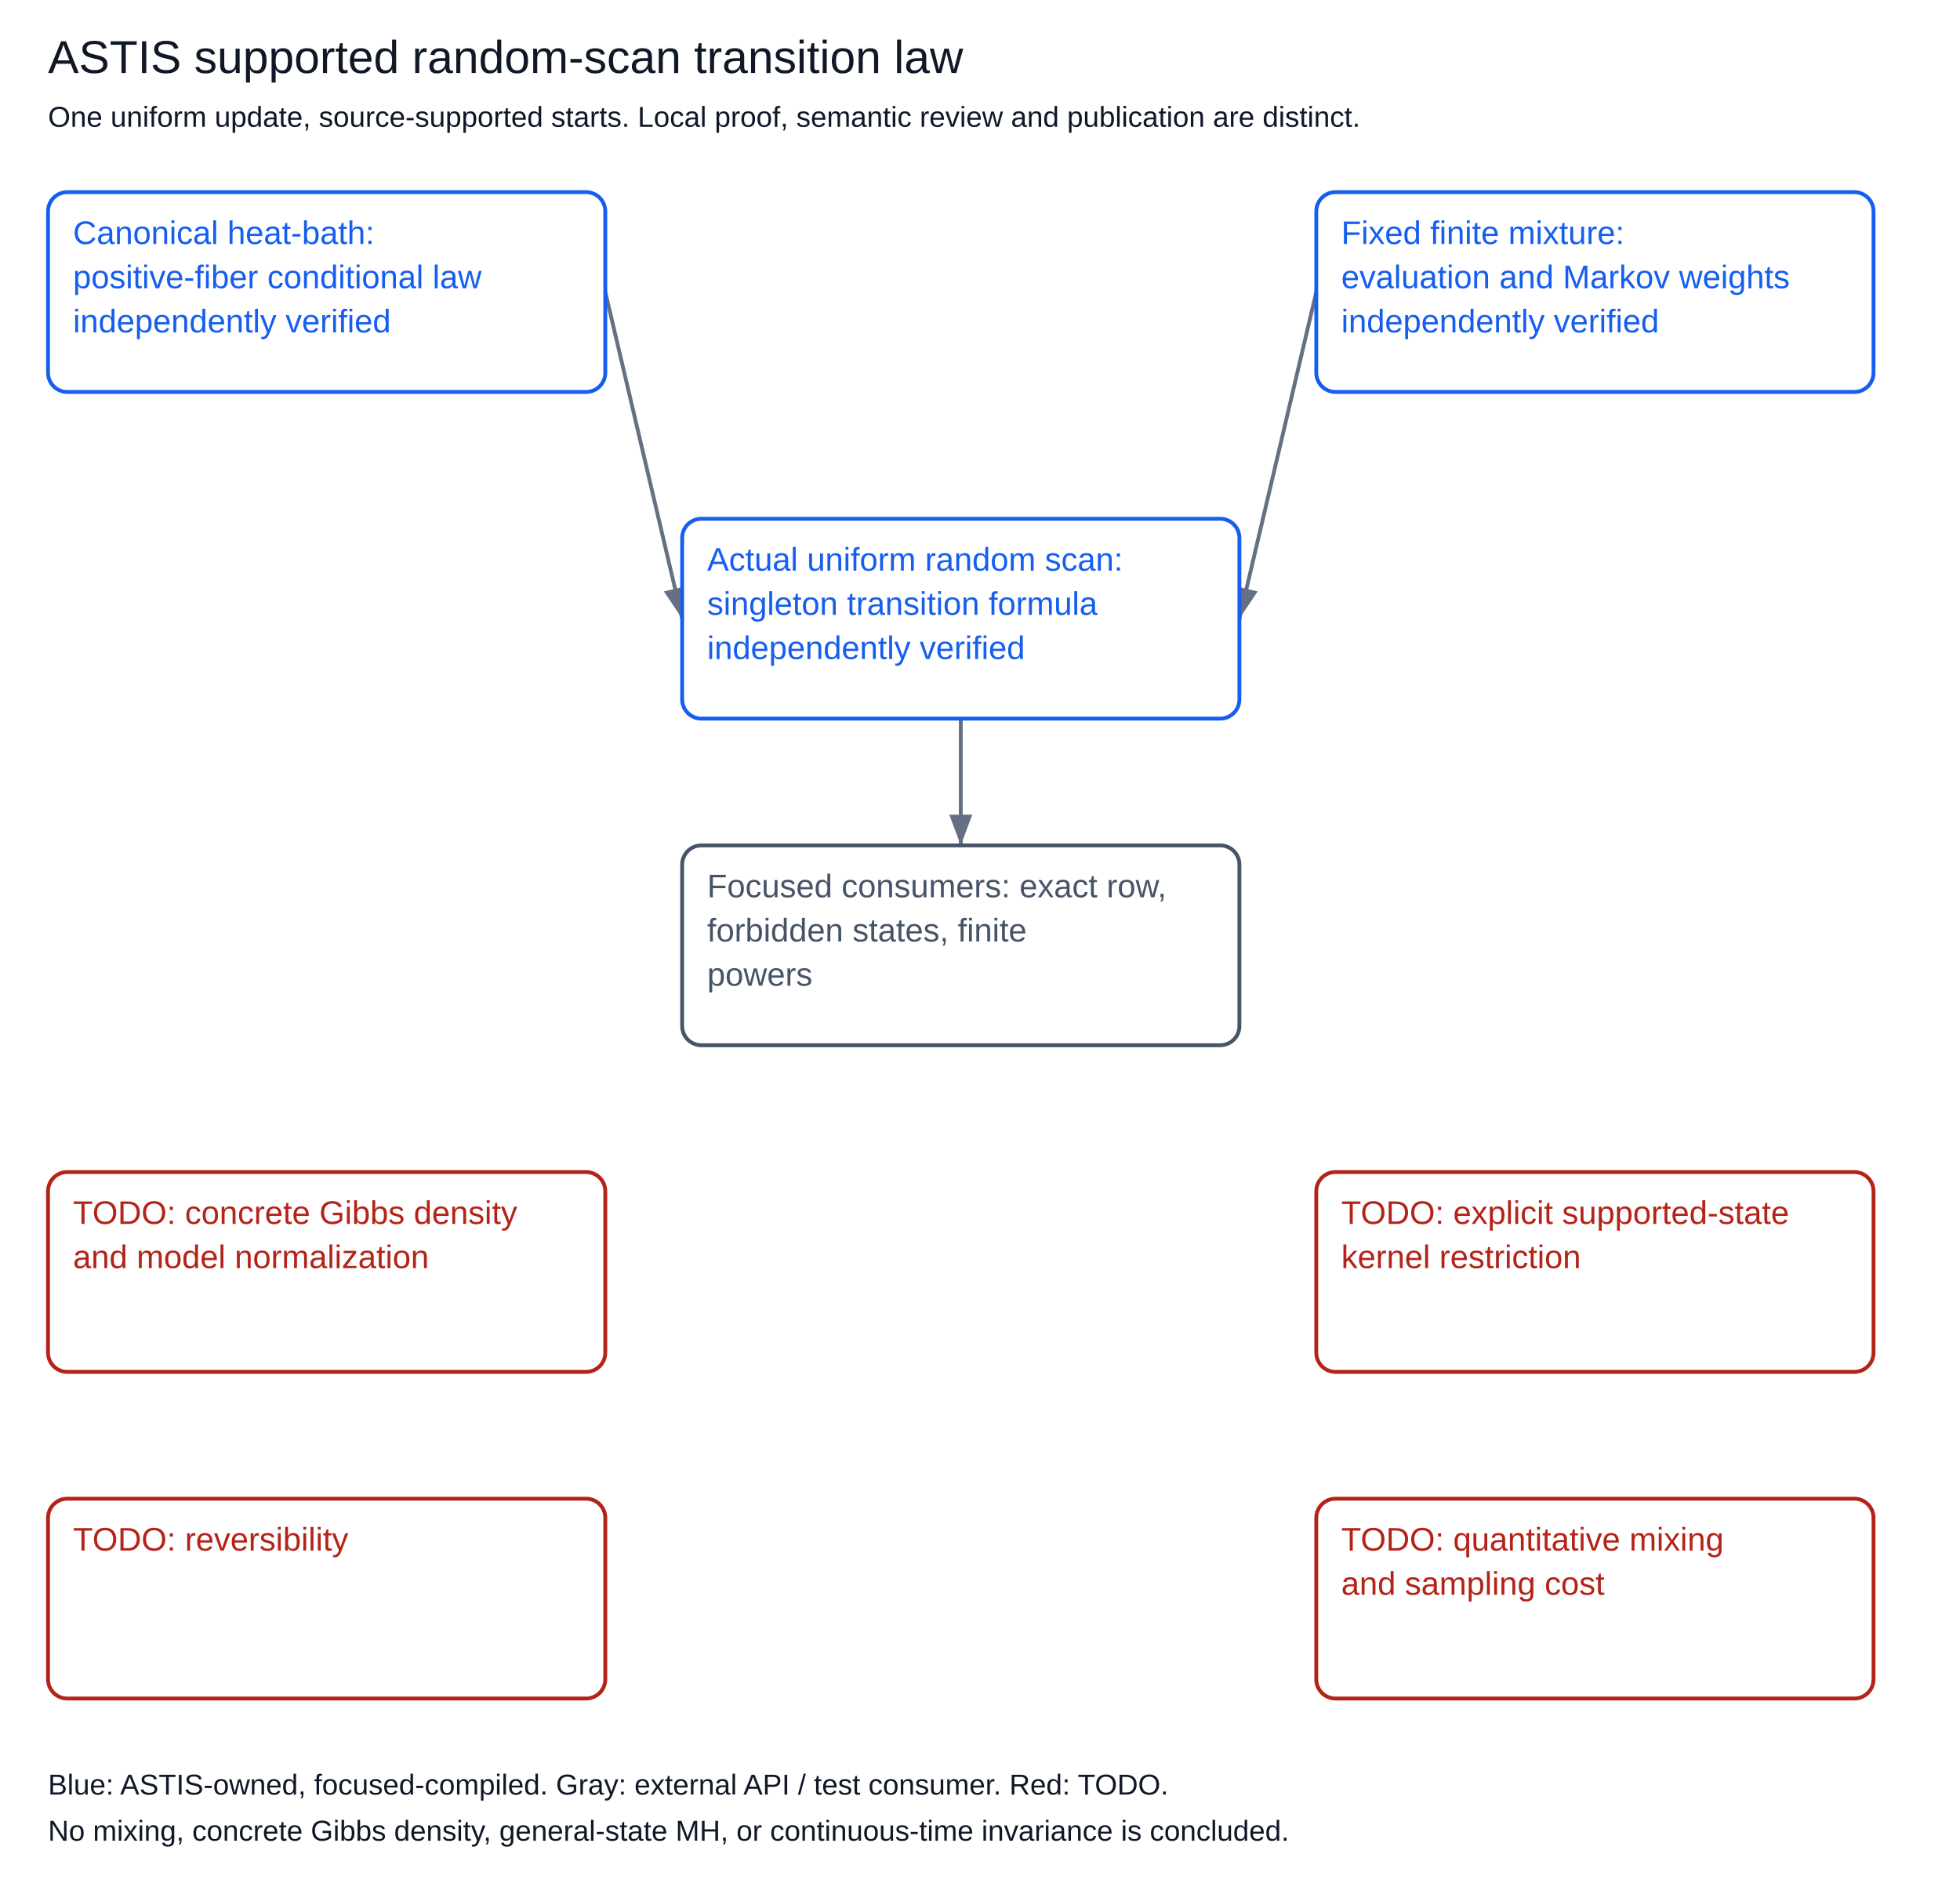
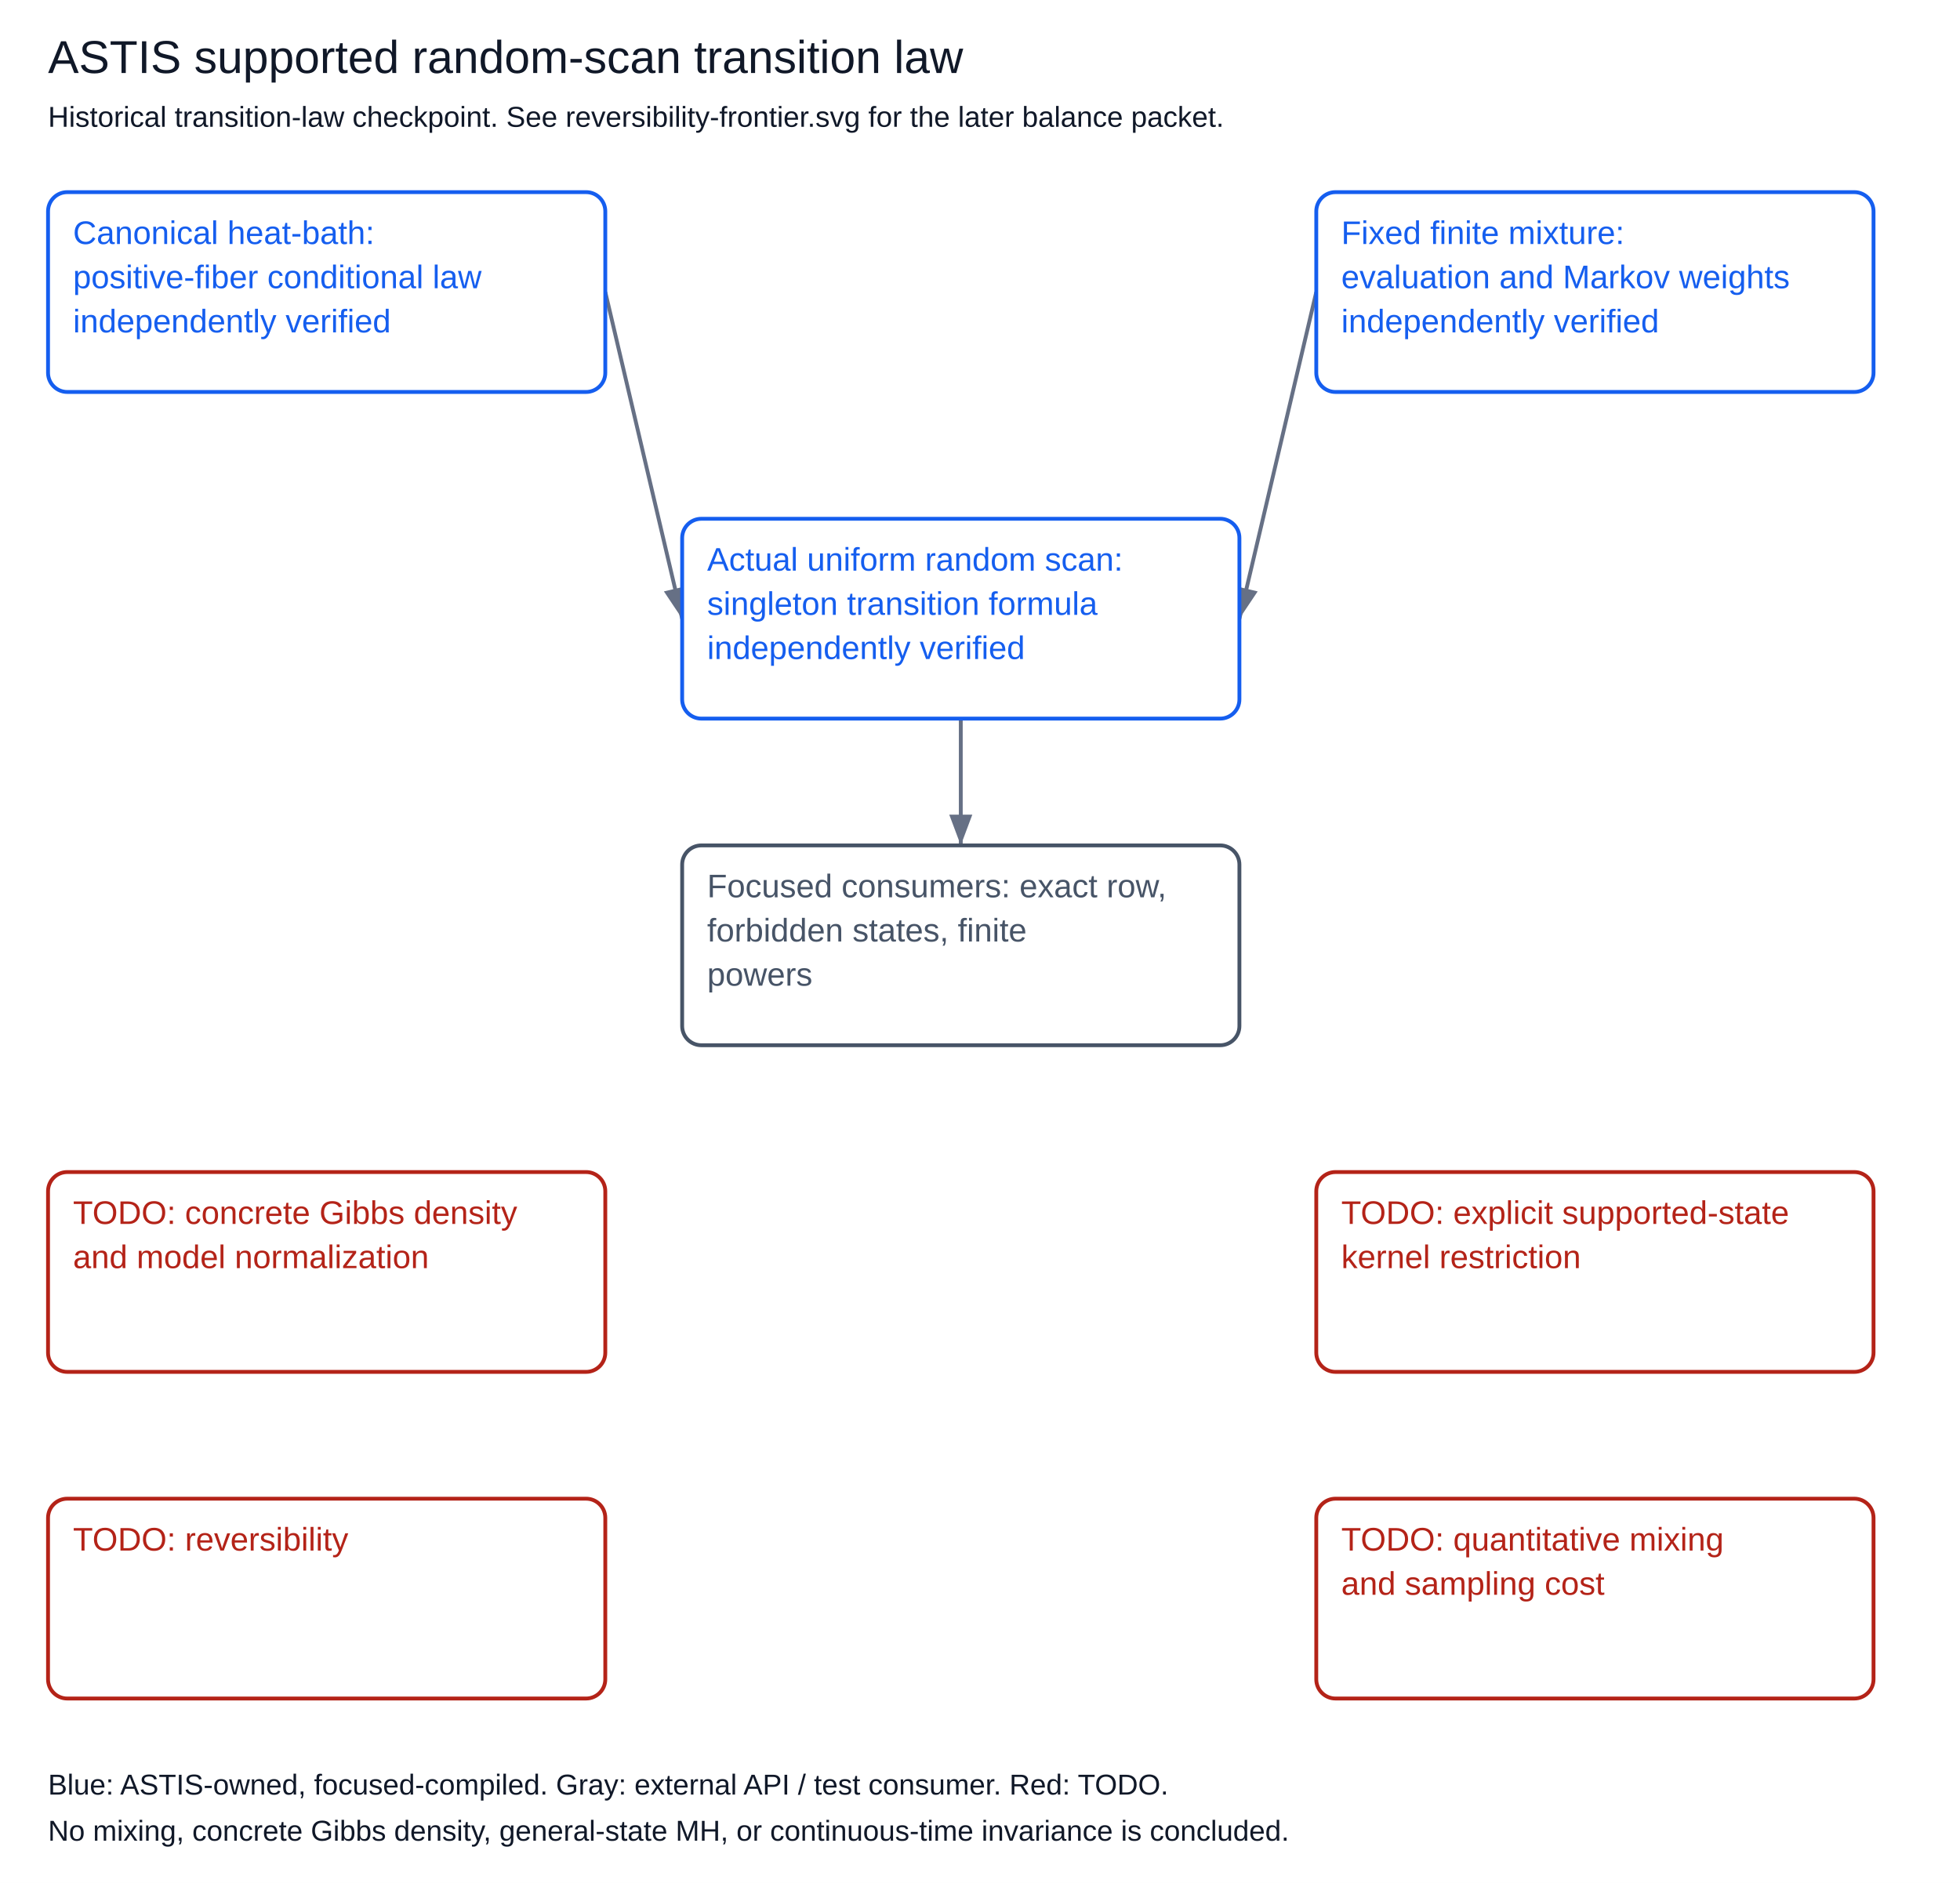
<svg xmlns="http://www.w3.org/2000/svg" width="1020" height="980" viewBox="0 0 1020 980">
  <rect width="1020" height="980" fill="white" />
  <defs>
    <marker id="arrow" markerWidth="9" markerHeight="9" refX="8" refY="3" orient="auto">
      <path d="M0,0 L0,6 L8,3 z" fill="#667085" />
    </marker>
  </defs>
  <text x="25" y="38" font-family="Segoe UI,Arial,sans-serif" font-size="24" fill="#101828">ASTIS supported random-scan transition law</text>
-   <text x="25" y="66" font-family="Segoe UI,Arial,sans-serif" font-size="15" fill="#101828">One uniform update, source-supported starts. Local proof, semantic review and publication are distinct.</text>
+   <text x="25" y="66" font-family="Segoe UI,Arial,sans-serif" font-size="15" fill="#101828">Historical transition-law checkpoint. See reversibility-frontier.svg for the later balance packet.</text>
  <path d="M315,152 L355,322" stroke="#667085" stroke-width="2" fill="none" marker-end="url(#arrow)" />
  <path d="M685,152 L645,322" stroke="#667085" stroke-width="2" fill="none" marker-end="url(#arrow)" />
  <path d="M500,374 L500,440" stroke="#667085" stroke-width="2" fill="none" marker-end="url(#arrow)" />
  <rect x="25" y="100" width="290" height="104" rx="10" fill="white" stroke="#155eef" stroke-width="2" />
  <text x="38" y="127" font-family="Segoe UI,Arial,sans-serif" font-size="17" fill="#155eef">Canonical heat-bath:</text>
  <text x="38" y="150" font-family="Segoe UI,Arial,sans-serif" font-size="17" fill="#155eef">positive-fiber conditional law</text>
  <text x="38" y="173" font-family="Segoe UI,Arial,sans-serif" font-size="17" fill="#155eef">independently verified</text>
  <rect x="685" y="100" width="290" height="104" rx="10" fill="white" stroke="#155eef" stroke-width="2" />
  <text x="698" y="127" font-family="Segoe UI,Arial,sans-serif" font-size="17" fill="#155eef">Fixed finite mixture:</text>
  <text x="698" y="150" font-family="Segoe UI,Arial,sans-serif" font-size="17" fill="#155eef">evaluation and Markov weights</text>
  <text x="698" y="173" font-family="Segoe UI,Arial,sans-serif" font-size="17" fill="#155eef">independently verified</text>
  <rect x="355" y="270" width="290" height="104" rx="10" fill="white" stroke="#155eef" stroke-width="2" />
  <text x="368" y="297" font-family="Segoe UI,Arial,sans-serif" font-size="17" fill="#155eef">Actual uniform random scan:</text>
  <text x="368" y="320" font-family="Segoe UI,Arial,sans-serif" font-size="17" fill="#155eef">singleton transition formula</text>
  <text x="368" y="343" font-family="Segoe UI,Arial,sans-serif" font-size="17" fill="#155eef">independently verified</text>
  <rect x="355" y="440" width="290" height="104" rx="10" fill="white" stroke="#475467" stroke-width="2" />
  <text x="368" y="467" font-family="Segoe UI,Arial,sans-serif" font-size="17" fill="#475467">Focused consumers: exact row,</text>
  <text x="368" y="490" font-family="Segoe UI,Arial,sans-serif" font-size="17" fill="#475467">forbidden states, finite</text>
  <text x="368" y="513" font-family="Segoe UI,Arial,sans-serif" font-size="17" fill="#475467">powers</text>
  <rect x="25" y="610" width="290" height="104" rx="10" fill="white" stroke="#b42318" stroke-width="2" />
  <text x="38" y="637" font-family="Segoe UI,Arial,sans-serif" font-size="17" fill="#b42318">TODO: concrete Gibbs density</text>
  <text x="38" y="660" font-family="Segoe UI,Arial,sans-serif" font-size="17" fill="#b42318">and model normalization</text>
  <rect x="685" y="610" width="290" height="104" rx="10" fill="white" stroke="#b42318" stroke-width="2" />
  <text x="698" y="637" font-family="Segoe UI,Arial,sans-serif" font-size="17" fill="#b42318">TODO: explicit supported-state</text>
  <text x="698" y="660" font-family="Segoe UI,Arial,sans-serif" font-size="17" fill="#b42318">kernel restriction</text>
  <rect x="25" y="780" width="290" height="104" rx="10" fill="white" stroke="#b42318" stroke-width="2" />
  <text x="38" y="807" font-family="Segoe UI,Arial,sans-serif" font-size="17" fill="#b42318">TODO: reversibility</text>
  <rect x="685" y="780" width="290" height="104" rx="10" fill="white" stroke="#b42318" stroke-width="2" />
  <text x="698" y="807" font-family="Segoe UI,Arial,sans-serif" font-size="17" fill="#b42318">TODO: quantitative mixing</text>
  <text x="698" y="830" font-family="Segoe UI,Arial,sans-serif" font-size="17" fill="#b42318">and sampling cost</text>
  <text x="25" y="934" font-family="Segoe UI,Arial,sans-serif" font-size="15" fill="#101828">Blue: ASTIS-owned, focused-compiled. Gray: external API / test consumer. Red: TODO.</text>
  <text x="25" y="958" font-family="Segoe UI,Arial,sans-serif" font-size="15" fill="#101828">No mixing, concrete Gibbs density, general-state MH, or continuous-time invariance is concluded.</text>
</svg>
